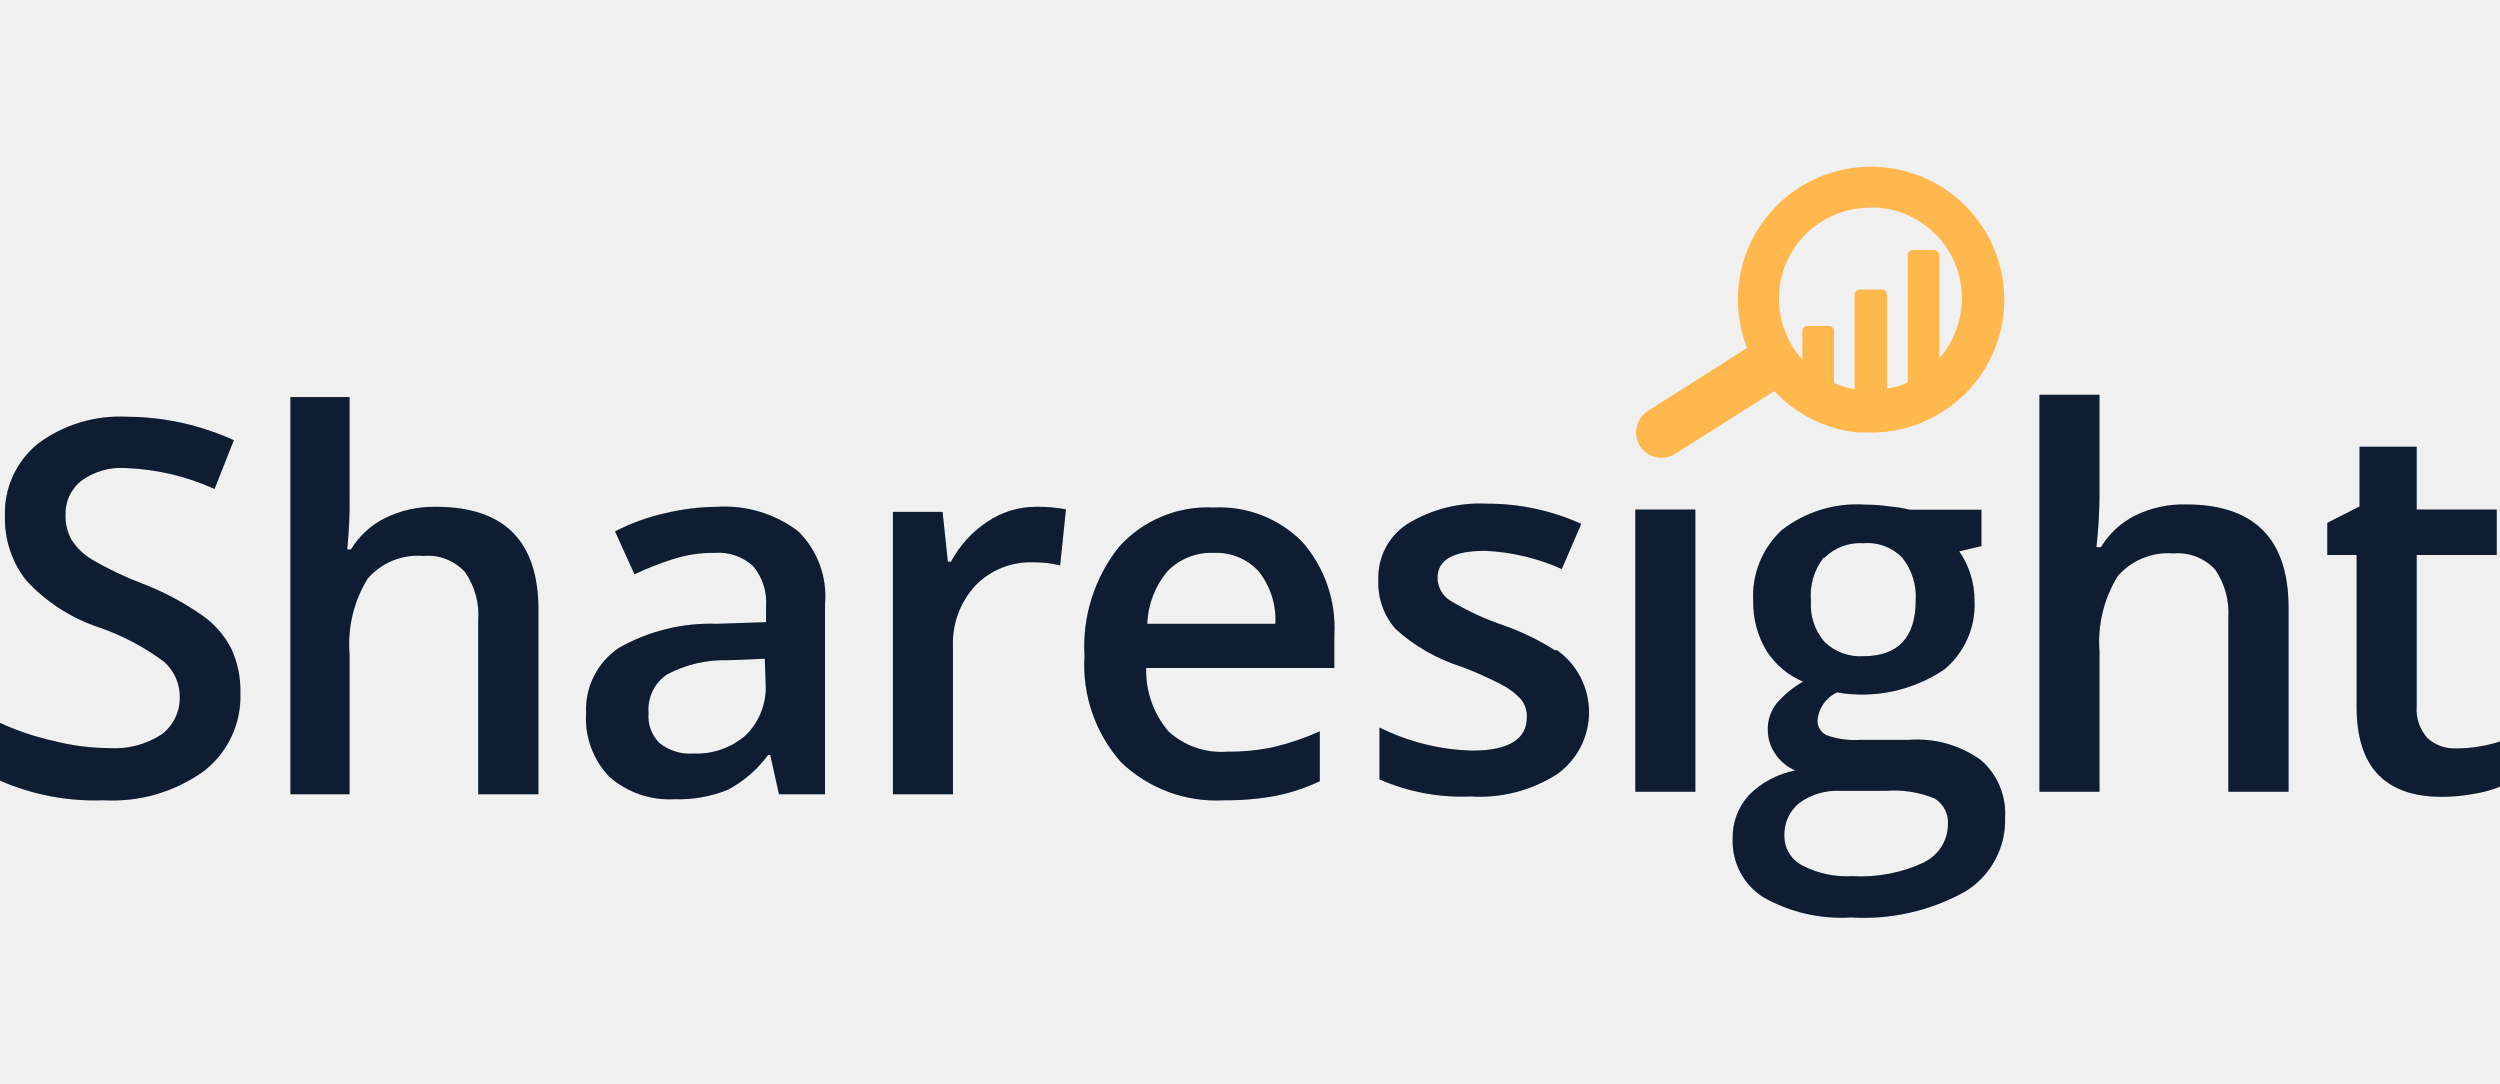
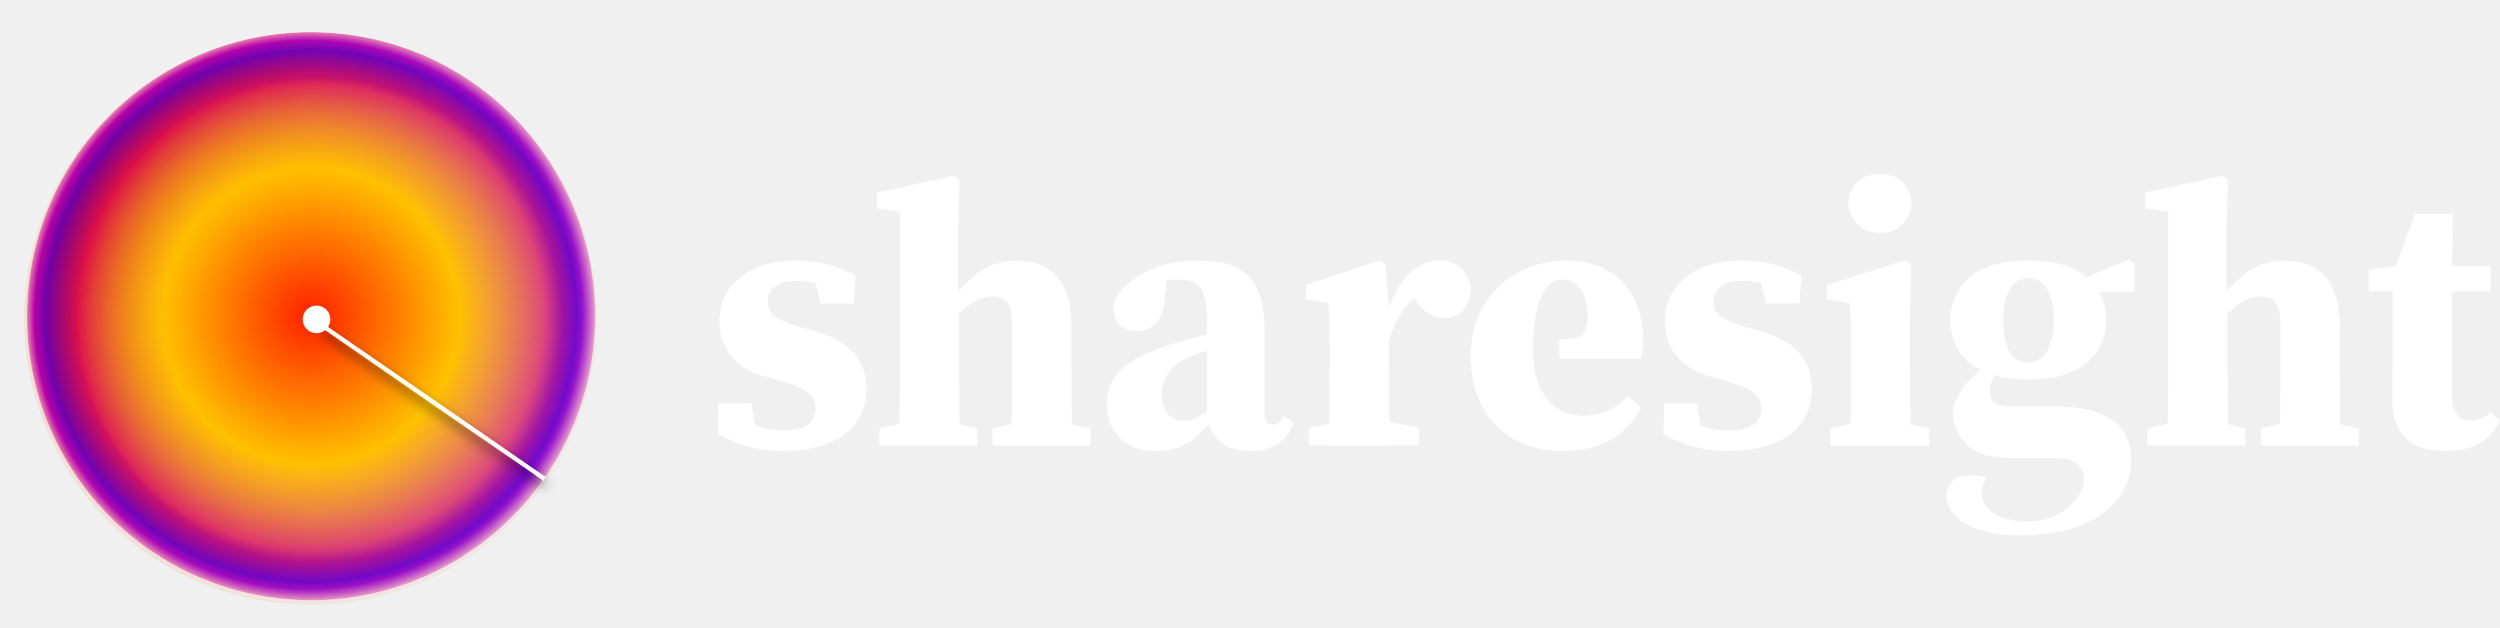
- <svg xmlns="http://www.w3.org/2000/svg" width="150" height="65" viewBox="0 0 150 65" fill="none">
-   <path fill-rule="evenodd" clip-rule="evenodd" d="M59.241 31.303C58.325 31.911 57.575 32.736 57.057 33.705H56.871L56.555 30.714H53.574V47.657H57.177V38.803C57.121 37.456 57.6 36.142 58.509 35.146C58.961 34.678 59.507 34.31 60.111 34.067C60.715 33.825 61.363 33.712 62.014 33.738C62.551 33.732 63.086 33.795 63.608 33.923L63.957 30.561C63.367 30.45 62.767 30.399 62.167 30.408C61.124 30.408 60.105 30.72 59.241 31.303Z" fill="#11243E" />
-   <path fill-rule="evenodd" clip-rule="evenodd" d="M59.241 31.303C58.325 31.911 57.575 32.736 57.057 33.705H56.871L56.555 30.714H53.574V47.657H57.177V38.803C57.121 37.456 57.6 36.142 58.509 35.146C58.961 34.678 59.507 34.31 60.111 34.067C60.715 33.825 61.363 33.712 62.014 33.738C62.551 33.732 63.086 33.795 63.608 33.923L63.957 30.561C63.367 30.45 62.767 30.399 62.167 30.408C61.124 30.408 60.105 30.72 59.241 31.303Z" fill="black" fill-opacity="0.2" />
-   <path fill-rule="evenodd" clip-rule="evenodd" d="M131.156 30.266C130.093 30.24 129.04 30.472 128.088 30.943C127.248 31.371 126.545 32.025 126.057 32.832H125.784C125.902 31.802 125.964 30.767 125.97 29.731V23.683H122.367V47.504H125.97V39.098C125.845 37.51 126.227 35.924 127.062 34.568C127.473 34.095 127.989 33.725 128.57 33.488C129.15 33.251 129.778 33.153 130.402 33.203C130.865 33.164 131.33 33.23 131.763 33.396C132.196 33.562 132.586 33.825 132.903 34.163C133.492 35.02 133.773 36.052 133.7 37.089V47.504H137.313V36.467C137.313 32.333 135.261 30.266 131.156 30.266Z" fill="#11243E" />
-   <path fill-rule="evenodd" clip-rule="evenodd" d="M131.156 30.266C130.093 30.24 129.04 30.472 128.088 30.943C127.248 31.371 126.545 32.025 126.057 32.832H125.784C125.902 31.802 125.964 30.767 125.97 29.731V23.683H122.367V47.504H125.97V39.098C125.845 37.51 126.227 35.924 127.062 34.568C127.473 34.095 127.989 33.725 128.57 33.488C129.15 33.251 129.778 33.153 130.402 33.203C130.865 33.164 131.33 33.23 131.763 33.396C132.196 33.562 132.586 33.825 132.903 34.163C133.492 35.02 133.773 36.052 133.7 37.089V47.504H137.313V36.467C137.313 32.333 135.261 30.266 131.156 30.266Z" fill="black" fill-opacity="0.2" />
-   <path fill-rule="evenodd" clip-rule="evenodd" d="M93.303 39.021C92.347 38.414 91.325 37.916 90.257 37.537C89.113 37.153 88.015 36.644 86.982 36.019C86.76 35.872 86.578 35.672 86.45 35.438C86.323 35.204 86.254 34.943 86.251 34.676C86.251 33.585 87.201 33.05 89.1 33.05C90.691 33.119 92.254 33.49 93.707 34.142L94.876 31.434C93.1 30.628 91.171 30.214 89.22 30.222C87.544 30.133 85.88 30.556 84.449 31.434C83.891 31.794 83.436 32.294 83.13 32.884C82.823 33.473 82.676 34.133 82.702 34.797C82.655 35.871 83.022 36.922 83.729 37.733C84.87 38.767 86.222 39.542 87.692 40.004C88.49 40.304 89.27 40.65 90.028 41.041C90.483 41.264 90.893 41.567 91.24 41.936C91.499 42.239 91.631 42.63 91.611 43.028C91.611 44.359 90.519 45.036 88.336 45.036C86.401 44.986 84.5 44.513 82.768 43.65V46.761C84.484 47.518 86.352 47.869 88.227 47.787C90.048 47.906 91.86 47.443 93.402 46.466C94.001 46.045 94.49 45.486 94.828 44.837C95.165 44.187 95.341 43.465 95.341 42.733C95.341 42.001 95.165 41.279 94.828 40.629C94.49 39.98 94.001 39.42 93.402 38.999L93.303 39.021Z" fill="#11243E" />
-   <path fill-rule="evenodd" clip-rule="evenodd" d="M93.303 39.021C92.347 38.414 91.325 37.916 90.257 37.537C89.113 37.153 88.015 36.644 86.982 36.019C86.76 35.872 86.578 35.672 86.45 35.438C86.323 35.204 86.254 34.943 86.251 34.676C86.251 33.585 87.201 33.05 89.1 33.05C90.691 33.119 92.254 33.49 93.707 34.142L94.876 31.434C93.1 30.628 91.171 30.214 89.22 30.222C87.544 30.133 85.88 30.556 84.449 31.434C83.891 31.794 83.436 32.294 83.13 32.884C82.823 33.473 82.676 34.133 82.702 34.797C82.655 35.871 83.022 36.922 83.729 37.733C84.87 38.767 86.222 39.542 87.692 40.004C88.49 40.304 89.27 40.65 90.028 41.041C90.483 41.264 90.893 41.567 91.24 41.936C91.499 42.239 91.631 42.63 91.611 43.028C91.611 44.359 90.519 45.036 88.336 45.036C86.401 44.986 84.5 44.513 82.768 43.65V46.761C84.484 47.518 86.352 47.869 88.227 47.787C90.048 47.906 91.86 47.443 93.402 46.466C94.001 46.045 94.49 45.486 94.828 44.837C95.165 44.187 95.341 43.465 95.341 42.733C95.341 42.001 95.165 41.279 94.828 40.629C94.49 39.98 94.001 39.42 93.402 38.999L93.303 39.021Z" fill="black" fill-opacity="0.2" />
-   <path d="M101.722 30.572H98.119V47.504H101.722V30.572Z" fill="#11243E" />
-   <path d="M101.722 30.572H98.119V47.504H101.722V30.572Z" fill="black" fill-opacity="0.2" />
-   <path fill-rule="evenodd" clip-rule="evenodd" d="M72.811 30.452C71.748 30.398 70.686 30.583 69.704 30.993C68.721 31.403 67.843 32.028 67.134 32.821C65.663 34.676 64.928 37.008 65.07 39.371C64.93 41.694 65.715 43.978 67.254 45.725C68.072 46.513 69.044 47.123 70.109 47.518C71.175 47.912 72.31 48.082 73.444 48.017C74.476 48.027 75.507 47.939 76.523 47.755C77.444 47.572 78.339 47.275 79.187 46.871V43.88C78.288 44.285 77.352 44.603 76.392 44.83C75.476 45.02 74.543 45.111 73.608 45.102C72.971 45.148 72.332 45.063 71.729 44.853C71.127 44.643 70.573 44.312 70.103 43.88C69.206 42.821 68.731 41.468 68.771 40.081H80.06V38.094C80.175 36.044 79.477 34.032 78.117 32.494C77.425 31.8 76.596 31.26 75.681 30.908C74.767 30.556 73.789 30.401 72.811 30.452V30.452ZM68.837 37.428C68.878 36.266 69.308 35.151 70.06 34.262C70.416 33.898 70.846 33.613 71.319 33.425C71.793 33.237 72.301 33.15 72.811 33.171C73.313 33.146 73.814 33.231 74.279 33.419C74.745 33.608 75.164 33.895 75.507 34.262C76.224 35.157 76.585 36.284 76.523 37.428H68.837Z" fill="#11243E" />
-   <path fill-rule="evenodd" clip-rule="evenodd" d="M72.811 30.452C71.748 30.398 70.686 30.583 69.704 30.993C68.721 31.403 67.843 32.028 67.134 32.821C65.663 34.676 64.928 37.008 65.07 39.371C64.93 41.694 65.715 43.978 67.254 45.725C68.072 46.513 69.044 47.123 70.109 47.518C71.175 47.912 72.31 48.082 73.444 48.017C74.476 48.027 75.507 47.939 76.523 47.755C77.444 47.572 78.339 47.275 79.187 46.871V43.88C78.288 44.285 77.352 44.603 76.392 44.83C75.476 45.02 74.543 45.111 73.608 45.102C72.971 45.148 72.332 45.063 71.729 44.853C71.127 44.643 70.573 44.312 70.103 43.88C69.206 42.821 68.731 41.468 68.771 40.081H80.06V38.094C80.175 36.044 79.477 34.032 78.117 32.494C77.425 31.8 76.596 31.26 75.681 30.908C74.767 30.556 73.789 30.401 72.811 30.452V30.452ZM68.837 37.428C68.878 36.266 69.308 35.151 70.06 34.262C70.416 33.898 70.846 33.613 71.319 33.425C71.793 33.237 72.301 33.15 72.811 33.171C73.313 33.146 73.814 33.231 74.279 33.419C74.745 33.608 75.164 33.895 75.507 34.262C76.224 35.157 76.585 36.284 76.523 37.428H68.837Z" fill="black" fill-opacity="0.2" />
-   <path fill-rule="evenodd" clip-rule="evenodd" d="M43.016 30.409C41.971 30.419 40.931 30.547 39.915 30.791C38.868 31.024 37.855 31.391 36.902 31.883L38.07 34.459C38.812 34.103 39.578 33.801 40.363 33.553C41.17 33.292 42.014 33.163 42.863 33.171C43.287 33.135 43.714 33.189 44.116 33.328C44.519 33.467 44.888 33.689 45.199 33.978C45.759 34.656 46.033 35.526 45.964 36.402V37.33L43.038 37.428C40.968 37.353 38.919 37.856 37.12 38.88C36.487 39.309 35.974 39.894 35.632 40.579C35.29 41.263 35.129 42.024 35.166 42.788C35.121 43.485 35.222 44.183 35.46 44.838C35.699 45.494 36.071 46.093 36.552 46.598C37.627 47.545 39.031 48.031 40.461 47.952C41.551 47.99 42.637 47.8 43.649 47.395C44.611 46.892 45.444 46.175 46.084 45.299H46.215L46.739 47.657H49.501V36.238C49.57 35.436 49.461 34.629 49.182 33.874C48.903 33.119 48.46 32.435 47.885 31.872C46.489 30.817 44.762 30.297 43.016 30.409ZM45.942 41.042C45.972 41.611 45.88 42.179 45.673 42.71C45.466 43.241 45.148 43.722 44.741 44.12C43.875 44.873 42.753 45.264 41.607 45.212C40.881 45.267 40.161 45.049 39.587 44.6C39.347 44.368 39.161 44.084 39.044 43.771C38.927 43.457 38.882 43.122 38.911 42.788C38.874 42.341 38.956 41.891 39.147 41.485C39.339 41.079 39.634 40.73 40.002 40.474C41.14 39.87 42.416 39.572 43.703 39.611L45.887 39.524L45.942 41.042Z" fill="#11243E" />
-   <path fill-rule="evenodd" clip-rule="evenodd" d="M43.016 30.409C41.971 30.419 40.931 30.547 39.915 30.791C38.868 31.024 37.855 31.391 36.902 31.883L38.07 34.459C38.812 34.103 39.578 33.801 40.363 33.553C41.17 33.292 42.014 33.163 42.863 33.171C43.287 33.135 43.714 33.189 44.116 33.328C44.519 33.467 44.888 33.689 45.199 33.978C45.759 34.656 46.033 35.526 45.964 36.402V37.33L43.038 37.428C40.968 37.353 38.919 37.856 37.12 38.88C36.487 39.309 35.974 39.894 35.632 40.579C35.29 41.263 35.129 42.024 35.166 42.788C35.121 43.485 35.222 44.183 35.46 44.838C35.699 45.494 36.071 46.093 36.552 46.598C37.627 47.545 39.031 48.031 40.461 47.952C41.551 47.99 42.637 47.8 43.649 47.395C44.611 46.892 45.444 46.175 46.084 45.299H46.215L46.739 47.657H49.501V36.238C49.57 35.436 49.461 34.629 49.182 33.874C48.903 33.119 48.46 32.435 47.885 31.872C46.489 30.817 44.762 30.297 43.016 30.409ZM45.942 41.042C45.972 41.611 45.88 42.179 45.673 42.71C45.466 43.241 45.148 43.722 44.741 44.12C43.875 44.873 42.753 45.264 41.607 45.212C40.881 45.267 40.161 45.049 39.587 44.6C39.347 44.368 39.161 44.084 39.044 43.771C38.927 43.457 38.882 43.122 38.911 42.788C38.874 42.341 38.956 41.891 39.147 41.485C39.339 41.079 39.634 40.73 40.002 40.474C41.14 39.87 42.416 39.572 43.703 39.611L45.887 39.524L45.942 41.042Z" fill="black" fill-opacity="0.2" />
-   <path fill-rule="evenodd" clip-rule="evenodd" d="M26.16 30.408C25.101 30.387 24.053 30.619 23.103 31.085C22.258 31.504 21.549 32.156 21.061 32.962H20.832C20.94 31.936 20.987 30.905 20.974 29.873V23.825H17.425V47.656H20.974V39.251C20.843 37.659 21.225 36.067 22.066 34.709C22.476 34.236 22.993 33.867 23.574 33.632C24.154 33.397 24.782 33.302 25.406 33.355C25.867 33.313 26.332 33.377 26.764 33.544C27.195 33.711 27.583 33.975 27.896 34.316C28.492 35.17 28.774 36.204 28.693 37.242V47.656H32.306V36.609C32.317 32.482 30.265 30.408 26.16 30.408Z" fill="#11243E" />
-   <path fill-rule="evenodd" clip-rule="evenodd" d="M26.16 30.408C25.101 30.387 24.053 30.619 23.103 31.085C22.258 31.504 21.549 32.156 21.061 32.962H20.832C20.94 31.936 20.987 30.905 20.974 29.873V23.825H17.425V47.656H20.974V39.251C20.843 37.659 21.225 36.067 22.066 34.709C22.476 34.236 22.993 33.867 23.574 33.632C24.154 33.397 24.782 33.302 25.406 33.355C25.867 33.313 26.332 33.377 26.764 33.544C27.195 33.711 27.583 33.975 27.896 34.316C28.492 35.17 28.774 36.204 28.693 37.242V47.656H32.306V36.609C32.317 32.482 30.265 30.408 26.16 30.408Z" fill="black" fill-opacity="0.2" />
-   <path fill-rule="evenodd" clip-rule="evenodd" d="M12.152 36.937C11.031 36.15 9.817 35.505 8.538 35.015C7.488 34.617 6.473 34.131 5.503 33.563C5.02 33.274 4.61 32.878 4.302 32.406C4.043 31.947 3.915 31.426 3.931 30.9C3.917 30.514 3.993 30.129 4.152 29.777C4.311 29.425 4.549 29.114 4.848 28.869C5.624 28.293 6.581 28.014 7.545 28.083C9.386 28.15 11.196 28.576 12.873 29.339L14.03 26.413C12.021 25.497 9.84 25.017 7.632 25.005C5.72 24.902 3.832 25.47 2.293 26.609C1.643 27.131 1.124 27.798 0.777 28.556C0.43 29.314 0.265 30.143 0.295 30.976C0.264 32.356 0.707 33.705 1.551 34.797C2.741 36.099 4.245 37.076 5.918 37.635C7.322 38.118 8.644 38.814 9.838 39.699C10.146 39.971 10.391 40.307 10.556 40.684C10.72 41.062 10.799 41.471 10.787 41.882C10.787 42.306 10.689 42.723 10.499 43.102C10.31 43.481 10.035 43.811 9.696 44.065C8.745 44.685 7.617 44.972 6.486 44.884C5.403 44.875 4.325 44.736 3.276 44.469C2.149 44.221 1.051 43.855 0.001 43.377V46.838C1.956 47.693 4.08 48.096 6.213 48.017C8.364 48.139 10.491 47.519 12.239 46.259C12.949 45.708 13.518 44.996 13.897 44.182C14.277 43.367 14.457 42.474 14.423 41.576C14.447 40.67 14.264 39.77 13.888 38.945C13.483 38.143 12.887 37.453 12.152 36.937Z" fill="#11243E" />
-   <path fill-rule="evenodd" clip-rule="evenodd" d="M12.152 36.937C11.031 36.15 9.817 35.505 8.538 35.015C7.488 34.617 6.473 34.131 5.503 33.563C5.02 33.274 4.61 32.878 4.302 32.406C4.043 31.947 3.915 31.426 3.931 30.9C3.917 30.514 3.993 30.129 4.152 29.777C4.311 29.425 4.549 29.114 4.848 28.869C5.624 28.293 6.581 28.014 7.545 28.083C9.386 28.15 11.196 28.576 12.873 29.339L14.03 26.413C12.021 25.497 9.84 25.017 7.632 25.005C5.72 24.902 3.832 25.47 2.293 26.609C1.643 27.131 1.124 27.798 0.777 28.556C0.43 29.314 0.265 30.143 0.295 30.976C0.264 32.356 0.707 33.705 1.551 34.797C2.741 36.099 4.245 37.076 5.918 37.635C7.322 38.118 8.644 38.814 9.838 39.699C10.146 39.971 10.391 40.307 10.556 40.684C10.72 41.062 10.799 41.471 10.787 41.882C10.787 42.306 10.689 42.723 10.499 43.102C10.31 43.481 10.035 43.811 9.696 44.065C8.745 44.685 7.617 44.972 6.486 44.884C5.403 44.875 4.325 44.736 3.276 44.469C2.149 44.221 1.051 43.855 0.001 43.377V46.838C1.956 47.693 4.08 48.096 6.213 48.017C8.364 48.139 10.491 47.519 12.239 46.259C12.949 45.708 13.518 44.996 13.897 44.182C14.277 43.367 14.457 42.474 14.423 41.576C14.447 40.67 14.264 39.77 13.888 38.945C13.483 38.143 12.887 37.453 12.152 36.937Z" fill="black" fill-opacity="0.2" />
-   <path fill-rule="evenodd" clip-rule="evenodd" d="M114.518 44.393H111.592C110.91 44.438 110.226 44.341 109.583 44.109C109.42 44.029 109.284 43.904 109.189 43.749C109.095 43.595 109.046 43.417 109.048 43.235C109.075 42.875 109.198 42.529 109.403 42.232C109.609 41.934 109.889 41.697 110.216 41.543C112.46 41.935 114.769 41.442 116.658 40.168C117.258 39.669 117.735 39.038 118.049 38.324C118.364 37.609 118.508 36.832 118.47 36.052C118.473 35.489 118.384 34.928 118.208 34.393C118.056 33.926 117.836 33.484 117.553 33.083L118.885 32.766V30.583H114.583C114.189 30.485 113.787 30.42 113.382 30.387C112.887 30.314 112.387 30.277 111.886 30.277C110.101 30.16 108.334 30.699 106.919 31.795C106.334 32.334 105.875 32.997 105.577 33.735C105.279 34.473 105.148 35.268 105.194 36.063C105.173 37.12 105.453 38.162 106.002 39.065C106.528 39.883 107.289 40.522 108.185 40.899C107.588 41.239 107.052 41.679 106.602 42.198C106.24 42.657 106.05 43.229 106.067 43.814C106.073 44.326 106.233 44.824 106.526 45.244C106.819 45.68 107.233 46.021 107.716 46.227C106.665 46.429 105.699 46.943 104.943 47.7C104.286 48.417 103.934 49.36 103.96 50.331C103.934 51.022 104.088 51.707 104.408 52.32C104.728 52.932 105.202 53.451 105.783 53.825C107.388 54.738 109.225 55.163 111.068 55.047C113.455 55.194 115.835 54.652 117.924 53.486C118.678 53.022 119.295 52.366 119.713 51.586C120.132 50.805 120.335 49.928 120.304 49.043C120.342 48.397 120.23 47.751 119.978 47.155C119.727 46.559 119.341 46.028 118.852 45.604C117.596 44.701 116.06 44.272 114.518 44.393V44.393ZM109.452 33.476C109.76 33.167 110.132 32.929 110.54 32.776C110.949 32.624 111.386 32.561 111.821 32.592C112.253 32.556 112.687 32.618 113.091 32.773C113.496 32.928 113.86 33.172 114.157 33.487C114.723 34.209 115.003 35.115 114.943 36.031C114.943 38.214 113.906 39.371 111.821 39.371C111.389 39.401 110.956 39.34 110.55 39.191C110.144 39.042 109.773 38.81 109.463 38.508C108.883 37.831 108.592 36.953 108.655 36.063C108.571 35.133 108.84 34.206 109.408 33.465L109.452 33.476ZM115.478 51.729C114.116 52.371 112.615 52.66 111.111 52.569C110.086 52.626 109.065 52.407 108.153 51.936C107.822 51.769 107.544 51.513 107.351 51.197C107.158 50.88 107.058 50.516 107.061 50.146C107.048 49.769 107.123 49.394 107.28 49.05C107.437 48.707 107.673 48.406 107.967 48.17C108.68 47.658 109.547 47.403 110.423 47.449H113.153C114.151 47.371 115.153 47.528 116.079 47.908C116.345 48.072 116.561 48.307 116.701 48.587C116.842 48.866 116.902 49.179 116.876 49.491C116.869 49.954 116.735 50.407 116.489 50.8C116.242 51.192 115.893 51.51 115.478 51.718V51.729Z" fill="#11243E" />
-   <path fill-rule="evenodd" clip-rule="evenodd" d="M114.518 44.393H111.592C110.91 44.438 110.226 44.341 109.583 44.109C109.42 44.029 109.284 43.904 109.189 43.749C109.095 43.595 109.046 43.417 109.048 43.235C109.075 42.875 109.198 42.529 109.403 42.232C109.609 41.934 109.889 41.697 110.216 41.543C112.46 41.935 114.769 41.442 116.658 40.168C117.258 39.669 117.735 39.038 118.049 38.324C118.364 37.609 118.508 36.832 118.47 36.052C118.473 35.489 118.384 34.928 118.208 34.393C118.056 33.926 117.836 33.484 117.553 33.083L118.885 32.766V30.583H114.583C114.189 30.485 113.787 30.42 113.382 30.387C112.887 30.314 112.387 30.277 111.886 30.277C110.101 30.16 108.334 30.699 106.919 31.795C106.334 32.334 105.875 32.997 105.577 33.735C105.279 34.473 105.148 35.268 105.194 36.063C105.173 37.12 105.453 38.162 106.002 39.065C106.528 39.883 107.289 40.522 108.185 40.899C107.588 41.239 107.052 41.679 106.602 42.198C106.24 42.657 106.05 43.229 106.067 43.814C106.073 44.326 106.233 44.824 106.526 45.244C106.819 45.68 107.233 46.021 107.716 46.227C106.665 46.429 105.699 46.943 104.943 47.7C104.286 48.417 103.934 49.36 103.96 50.331C103.934 51.022 104.088 51.707 104.408 52.32C104.728 52.932 105.202 53.451 105.783 53.825C107.388 54.738 109.225 55.163 111.068 55.047C113.455 55.194 115.835 54.652 117.924 53.486C118.678 53.022 119.295 52.366 119.713 51.586C120.132 50.805 120.335 49.928 120.304 49.043C120.342 48.397 120.23 47.751 119.978 47.155C119.727 46.559 119.341 46.028 118.852 45.604C117.596 44.701 116.06 44.272 114.518 44.393V44.393ZM109.452 33.476C109.76 33.167 110.132 32.929 110.54 32.776C110.949 32.624 111.386 32.561 111.821 32.592C112.253 32.556 112.687 32.618 113.091 32.773C113.496 32.928 113.86 33.172 114.157 33.487C114.723 34.209 115.003 35.115 114.943 36.031C114.943 38.214 113.906 39.371 111.821 39.371C111.389 39.401 110.956 39.34 110.55 39.191C110.144 39.042 109.773 38.81 109.463 38.508C108.883 37.831 108.592 36.953 108.655 36.063C108.571 35.133 108.84 34.206 109.408 33.465L109.452 33.476ZM115.478 51.729C114.116 52.371 112.615 52.66 111.111 52.569C110.086 52.626 109.065 52.407 108.153 51.936C107.822 51.769 107.544 51.513 107.351 51.197C107.158 50.88 107.058 50.516 107.061 50.146C107.048 49.769 107.123 49.394 107.28 49.05C107.437 48.707 107.673 48.406 107.967 48.17C108.68 47.658 109.547 47.403 110.423 47.449H113.153C114.151 47.371 115.153 47.528 116.079 47.908C116.345 48.072 116.561 48.307 116.701 48.587C116.842 48.866 116.902 49.179 116.876 49.491C116.869 49.954 116.735 50.407 116.489 50.8C116.242 51.192 115.893 51.51 115.478 51.718V51.729Z" fill="black" fill-opacity="0.2" />
-   <path fill-rule="evenodd" clip-rule="evenodd" d="M147.358 44.906C146.727 44.932 146.111 44.708 145.644 44.284C145.413 44.023 145.237 43.719 145.126 43.389C145.015 43.059 144.972 42.709 145 42.362V33.301H149.804V30.572H145V26.806H141.572V30.387L139.639 31.369V33.301H141.397V42.417C141.397 46.012 143.104 47.81 146.517 47.81C147.17 47.809 147.82 47.747 148.461 47.624C148.989 47.545 149.506 47.402 150 47.198V44.491C149.146 44.764 148.255 44.904 147.358 44.906V44.906Z" fill="#11243E" />
-   <path fill-rule="evenodd" clip-rule="evenodd" d="M147.358 44.906C146.727 44.932 146.111 44.708 145.644 44.284C145.413 44.023 145.237 43.719 145.126 43.389C145.015 43.059 144.972 42.709 145 42.362V33.301H149.804V30.572H145V26.806H141.572V30.387L139.639 31.369V33.301H141.397V42.417C141.397 46.012 143.104 47.81 146.517 47.81C147.17 47.809 147.82 47.747 148.461 47.624C148.989 47.545 149.506 47.402 150 47.198V44.491C149.146 44.764 148.255 44.904 147.358 44.906V44.906Z" fill="black" fill-opacity="0.2" />
-   <path d="M113.01 10.037C111.654 9.906 110.286 10.125 109.038 10.672C107.79 11.22 106.704 12.079 105.882 13.166C105.061 14.254 104.532 15.534 104.346 16.884C104.161 18.234 104.324 19.609 104.822 20.878L98.872 24.655C98.593 24.832 98.38 25.096 98.263 25.405C98.147 25.714 98.134 26.052 98.226 26.369C98.319 26.687 98.511 26.965 98.775 27.164C99.039 27.363 99.36 27.47 99.69 27.471C99.981 27.473 100.266 27.39 100.509 27.231L106.459 23.465C107.787 24.886 109.589 25.772 111.525 25.954C111.776 25.954 112.028 25.954 112.29 25.954C114.277 25.949 116.192 25.203 117.659 23.863C119.127 22.523 120.042 20.684 120.227 18.705C120.415 16.6 119.761 14.506 118.409 12.881C117.056 11.257 115.115 10.234 113.01 10.037V10.037ZM116.362 21.62V15.31C116.359 15.23 116.326 15.154 116.269 15.097C116.213 15.04 116.136 15.007 116.056 15.004H114.768C114.688 15.007 114.612 15.04 114.555 15.097C114.498 15.154 114.465 15.23 114.462 15.31V22.952C114.065 23.128 113.647 23.253 113.218 23.323V17.679C113.218 17.598 113.185 17.52 113.128 17.463C113.071 17.405 112.993 17.373 112.912 17.373H111.591C111.55 17.372 111.509 17.379 111.47 17.393C111.432 17.408 111.397 17.43 111.368 17.459C111.338 17.487 111.315 17.522 111.298 17.559C111.282 17.597 111.274 17.638 111.274 17.679V23.356C110.85 23.28 110.436 23.155 110.041 22.985V19.862C110.041 19.821 110.032 19.781 110.016 19.743C110 19.705 109.977 19.671 109.947 19.642C109.918 19.614 109.883 19.591 109.844 19.577C109.806 19.562 109.765 19.555 109.724 19.557H108.447C108.406 19.555 108.366 19.562 108.328 19.577C108.29 19.592 108.256 19.614 108.227 19.643C108.198 19.672 108.176 19.706 108.161 19.744C108.146 19.781 108.139 19.822 108.141 19.862V21.576C107.432 20.791 106.967 19.817 106.802 18.773C106.636 17.728 106.778 16.658 107.209 15.693C107.64 14.727 108.343 13.908 109.231 13.334C110.12 12.76 111.156 12.457 112.213 12.461C112.388 12.45 112.563 12.45 112.737 12.461C113.747 12.55 114.712 12.919 115.523 13.526C116.335 14.132 116.962 14.953 117.334 15.896C117.706 16.839 117.808 17.866 117.628 18.864C117.449 19.861 116.995 20.789 116.318 21.544L116.362 21.62Z" fill="#FFB84E" />
+ <svg xmlns="http://www.w3.org/2000/svg" width="219" height="55" viewBox="0 0 219 55" fill="none">
+   <path d="M78.843 18.565L76.828 18.242V16.868L83.538 15.405L84.062 15.736L83.917 20.282V26.706L84.014 27.11V32.176C84.014 34.191 84.046 37.541 84.115 39.008H78.746C78.811 37.541 78.843 34.191 78.843 32.176V18.565ZM85.594 37.508V39.024H77.033V37.508L80.048 36.847H82.531L85.594 37.508ZM93.857 28.403V32.192C93.857 34.272 93.889 37.557 93.953 39.024H88.577C88.641 37.557 88.673 34.272 88.673 32.192V28.786C88.673 26.678 88.246 25.965 86.928 25.965C85.719 25.965 84.32 26.973 82.982 28.585H81.805V26.251H83.917L82.68 27.174C84.961 23.881 86.759 22.829 89.093 22.829C91.978 22.813 93.857 24.651 93.857 28.407V28.403ZM92.345 36.867L95.529 37.516V39.032H86.944V37.516L89.886 36.867H92.345Z" fill="white" />
+   <path d="M103.264 29.963C104.606 29.56 106.912 28.963 108.447 28.597V29.959C107.002 30.285 105.583 30.719 104.203 31.257C102.732 31.881 101.785 32.974 101.785 34.505C101.785 36.118 102.643 36.887 103.74 36.887C104.36 36.887 104.872 36.63 105.912 35.872L107.218 34.888L107.557 35.36L106.182 36.847C104.606 38.52 103.595 39.523 101.237 39.523C98.722 39.523 96.972 38.04 96.972 35.364C96.972 33.046 98.25 31.418 103.264 29.963ZM105.735 36.364V28.218C105.735 25.336 105.179 24.486 103.103 24.486C102.071 24.502 101.045 24.659 100.056 24.953L102.297 23.688L102.055 25.965C101.97 28.129 100.922 29 99.669 29C99.384 29.021 99.098 28.985 98.828 28.894C98.557 28.804 98.307 28.66 98.093 28.472C97.891 28.258 97.738 28.003 97.642 27.725C97.546 27.447 97.51 27.152 97.537 26.86C97.557 26.577 97.674 25.783 98.947 24.744C101.398 22.728 104.497 22.809 104.949 22.825C106.468 22.877 108.056 22.918 109.318 24.139C110.325 25.122 110.773 26.682 110.773 28.943V36.239C110.773 36.879 111.039 37.19 111.506 37.19C111.845 37.19 112.111 37.012 112.49 36.472L113.352 37.049C112.575 38.822 111.414 39.503 109.439 39.503C107.238 39.491 106.021 38.33 105.739 36.364H105.735Z" fill="white" />
+   <path d="M116.484 32.196V30.289C116.484 28.504 116.452 27.847 116.387 26.545L114.392 26.251V24.973L120.813 22.813L121.369 23.159L121.667 27.154V32.196C121.667 34.211 121.7 37.56 121.764 39.028H116.387C116.452 37.56 116.484 34.211 116.484 32.196ZM114.654 37.512L117.774 36.847H121.196L124.303 37.496V39.011H114.654V37.512ZM119.261 27.899H121.704L121.264 28.786C121.837 24.8 124.086 22.817 126.045 22.817C126.732 22.779 127.408 23.006 127.933 23.451C128.458 23.897 128.792 24.526 128.866 25.211C128.797 26.904 127.858 27.867 126.556 27.867C125.577 27.867 124.815 27.387 124.041 26.36L123.094 25.118L124.408 25.59C122.996 26.732 122.019 28.326 121.643 30.104L119.257 29.87L119.261 27.899Z" fill="white" />
+   <path d="M143.936 29.681C143.948 30.269 143.887 30.857 143.754 31.43H136.596V29.713H137.12C138.68 29.713 139.087 29.129 139.087 27.678C139.087 25.546 138.063 24.486 136.882 24.486C135.528 24.486 134.295 25.961 134.295 30.66C134.295 34.627 136.262 36.416 138.692 36.416C139.436 36.421 140.172 36.267 140.851 35.966C141.531 35.664 142.139 35.221 142.634 34.667L143.758 35.723C142.424 38.266 140.083 39.52 136.935 39.52C132.203 39.52 128.833 36.424 128.833 31.176C128.833 25.751 133.013 22.813 137.209 22.813C141.505 22.813 143.936 25.743 143.936 29.681Z" fill="white" />
+   <path d="M162.057 39.028C162.121 37.561 162.154 34.211 162.154 32.196V30.644C162.154 28.855 162.121 27.847 162.057 26.545L160.042 26.251V24.973L166.853 22.813L167.414 23.16L167.317 27.879V32.196C167.317 34.211 167.349 37.561 167.414 39.028H162.057ZM168.989 37.512V39.028H160.36V37.512L163.375 36.863H165.83L168.989 37.512ZM161.924 17.815C161.924 16.296 163.133 15.224 164.681 15.224C166.229 15.224 167.438 16.296 167.438 17.815C167.438 19.335 166.229 20.403 164.681 20.403C163.133 20.403 161.924 19.323 161.924 17.815Z" fill="white" />
+   <path d="M182.58 41.994C182.58 41.047 181.952 40.128 180.19 40.128H176.772C175.354 40.128 174.132 40.003 173.294 39.632C172.702 39.35 172.191 38.924 171.806 38.393C171.422 37.862 171.177 37.243 171.093 36.593C170.928 34.9 172.149 33.441 174.173 31.849L175.027 32.385C174.555 32.937 174.3 33.642 174.31 34.368C174.31 35.126 174.81 35.598 176.196 35.598H179.997C184.954 35.598 186.683 37.524 186.683 40.346C186.683 43.659 183.632 46.944 176.885 46.891C174.806 46.891 171.928 46.46 170.787 44.529C170.632 44.243 170.541 43.926 170.522 43.6C170.503 43.275 170.557 42.949 170.678 42.647C171.351 41.035 174.056 41.841 174.056 41.841C173.746 42.217 173.583 42.692 173.596 43.179C173.596 44.348 174.669 45.484 177.002 45.662C180.674 45.944 182.58 43.405 182.58 41.994ZM177.679 22.813C182.31 22.813 184.479 24.989 184.479 28.052C184.479 30.987 182.294 33.248 177.671 33.248C173.048 33.248 170.864 31.047 170.864 28.052C170.864 25.058 173.048 22.813 177.679 22.813ZM175.487 28.052C175.487 30.358 176.144 31.748 177.643 31.748C179.142 31.748 179.9 30.33 179.9 28.016C179.9 25.703 179.126 24.364 177.687 24.364C176.249 24.364 175.487 25.731 175.487 28.036V28.052ZM186.478 22.74L186.986 23.067V25.562H182.322V24.497L186.478 22.74Z" fill="white" />
+   <path d="M189.94 18.565L187.925 18.242V16.868L194.635 15.405L195.159 15.736L195.03 20.282V26.706L195.127 27.11V32.176C195.127 34.191 195.159 37.541 195.224 39.008H189.843C189.908 37.541 189.94 34.191 189.94 32.176V18.565ZM196.691 37.508V39.024H188.13V37.508L191.129 36.847H193.608L196.691 37.508ZM204.954 28.403V32.192C204.954 34.272 204.986 37.557 205.05 39.024H199.674C199.738 37.557 199.77 34.272 199.77 32.192V28.786C199.77 26.678 199.339 25.965 198.021 25.965C196.812 25.965 195.413 26.973 194.079 28.585H192.902V26.251H195.03L193.777 27.174C196.058 23.881 197.856 22.829 200.19 22.829C203.055 22.813 204.954 24.651 204.954 28.407V28.403ZM203.442 36.867L206.622 37.516V39.032H198.041V37.516L200.984 36.867H203.442Z" fill="white" />
+   <path d="M216.429 36.847C217.082 36.813 217.704 36.559 218.194 36.126L219 36.907C218.138 38.56 216.618 39.507 214.24 39.507C211.294 39.507 209.565 38.193 209.565 34.989C209.565 33.856 209.597 32.974 209.597 31.716V25.533H207.501V23.595L211.346 23.099L209.48 24.409L211.536 18.742H214.853L214.78 24.594V34.642C214.772 36.17 215.465 36.847 216.429 36.847ZM218.182 23.292V25.521H212.205V23.305L218.182 23.292Z" fill="white" />
+   <path d="M71.564 29.072L69.976 28.621C67.743 27.948 67.259 27.327 67.259 26.424C67.259 25.247 68.227 24.603 69.678 24.603C70.283 24.585 70.887 24.671 71.463 24.857L71.866 26.586H74.805L74.958 24.123C73.376 23.268 71.608 22.818 69.811 22.813C65.425 22.813 63.019 25.131 63.019 28.129C63.019 30.576 64.442 32.244 66.957 32.966L68.71 33.47C70.855 34.102 71.455 34.772 71.455 35.791C71.455 37.101 70.423 37.71 68.553 37.71C67.724 37.713 66.902 37.553 66.135 37.238L65.812 35.328H62.947L62.894 38.008C64.602 39.015 66.555 39.533 68.537 39.503C73.124 39.503 75.897 37.524 75.897 34.086C75.889 31.688 74.647 29.995 71.564 29.072Z" fill="white" />
+   <path d="M154.399 29.072L152.811 28.621C150.578 27.948 150.094 27.327 150.094 26.424C150.094 25.247 151.062 24.603 152.513 24.603C153.118 24.585 153.722 24.671 154.298 24.857L154.701 26.586H157.64L157.793 24.123C156.209 23.267 154.438 22.817 152.638 22.813C148.252 22.813 145.846 25.131 145.846 28.129C145.846 30.576 147.269 32.244 149.784 32.966L151.537 33.47C153.682 34.102 154.282 34.772 154.282 35.791C154.282 37.101 153.25 37.71 151.38 37.71C150.551 37.713 149.729 37.553 148.962 37.238L148.639 35.328H145.774L145.717 38.008C147.426 39.014 149.378 39.531 151.36 39.503C155.947 39.503 158.72 37.524 158.72 34.086C158.724 31.688 157.486 29.995 154.399 29.072Z" fill="white" />
+   <circle cx="27.253" cy="27.696" r="24.884" transform="rotate(5.25114 27.2535 27.6961)" fill="white" />
+   <circle cx="27.253" cy="27.696" r="24.884" transform="rotate(5.25114 27.2535 27.6961)" fill="url(#paint0_angular_66_19397)" />
+   <path style="mix-blend-mode:color-burn" d="M25.317 52.906C39.131 53.951 51.176 43.599 52.221 29.785C53.265 15.972 42.913 3.927 29.1 2.882C15.286 1.838 3.241 12.19 2.197 26.003C1.152 39.817 11.504 51.862 25.317 52.906Z" fill="url(#paint1_radial_66_19397)" />
+   <g filter="url(#filter0_d_66_19397)">
+     <path d="M28.355 28.607L47.669 41.923" stroke="white" stroke-width="0.372" stroke-miterlimit="10" />
+   </g>
+   <path d="M27.726 29.187C28.394 29.187 28.936 28.646 28.936 27.978C28.937 27.31 28.396 26.768 27.728 26.768C27.06 26.767 26.518 27.308 26.517 27.976C26.517 28.644 27.058 29.186 27.726 29.187Z" fill="white" />
+   <defs>
+     <filter id="filter0_d_66_19397" x="27.257" y="27.957" width="21.511" height="15.609" filterUnits="userSpaceOnUse" color-interpolation-filters="sRGB">
+       <feFlood flood-opacity="0" result="BackgroundImageFix" />
+       <feColorMatrix in="SourceAlpha" type="matrix" values="0 0 0 0 0 0 0 0 0 0 0 0 0 0 0 0 0 0 127 0" result="hardAlpha" />
+       <feOffset dy="0.496" />
+       <feGaussianBlur stdDeviation="0.496" />
+       <feComposite in2="hardAlpha" operator="out" />
+       <feColorMatrix type="matrix" values="0 0 0 0 0 0 0 0 0 0 0 0 0 0 0 0 0 0 0.56 0" />
+       <feBlend mode="normal" in2="BackgroundImageFix" result="effect1_dropShadow_66_19397" />
+       <feBlend mode="normal" in="SourceGraphic" in2="effect1_dropShadow_66_19397" result="shape" />
+     </filter>
+     <radialGradient id="paint0_angular_66_19397" cx="0" cy="0" r="1" gradientUnits="userSpaceOnUse" gradientTransform="translate(27.2535 27.6961) rotate(29.5317) scale(25.1331)">
+       <stop stop-color="#FF2000" />
+       <stop offset="0.516" stop-color="#FFC100" />
+       <stop offset="0.812" stop-color="#DD6495" />
+       <stop offset="0.927" stop-color="#7532DD" />
+       <stop offset="1" stop-color="#F8D8E3" />
+     </radialGradient>
+     <radialGradient id="paint1_radial_66_19397" cx="0" cy="0" r="1" gradientUnits="userSpaceOnUse" gradientTransform="translate(29.1395 28.6062) rotate(4.32385) scale(25.8741 25.8741)">
+       <stop offset="0.51" stop-color="white" stop-opacity="0.39" />
+       <stop offset="1" stop-color="#F6785A" />
+     </radialGradient>
+   </defs>
</svg>
